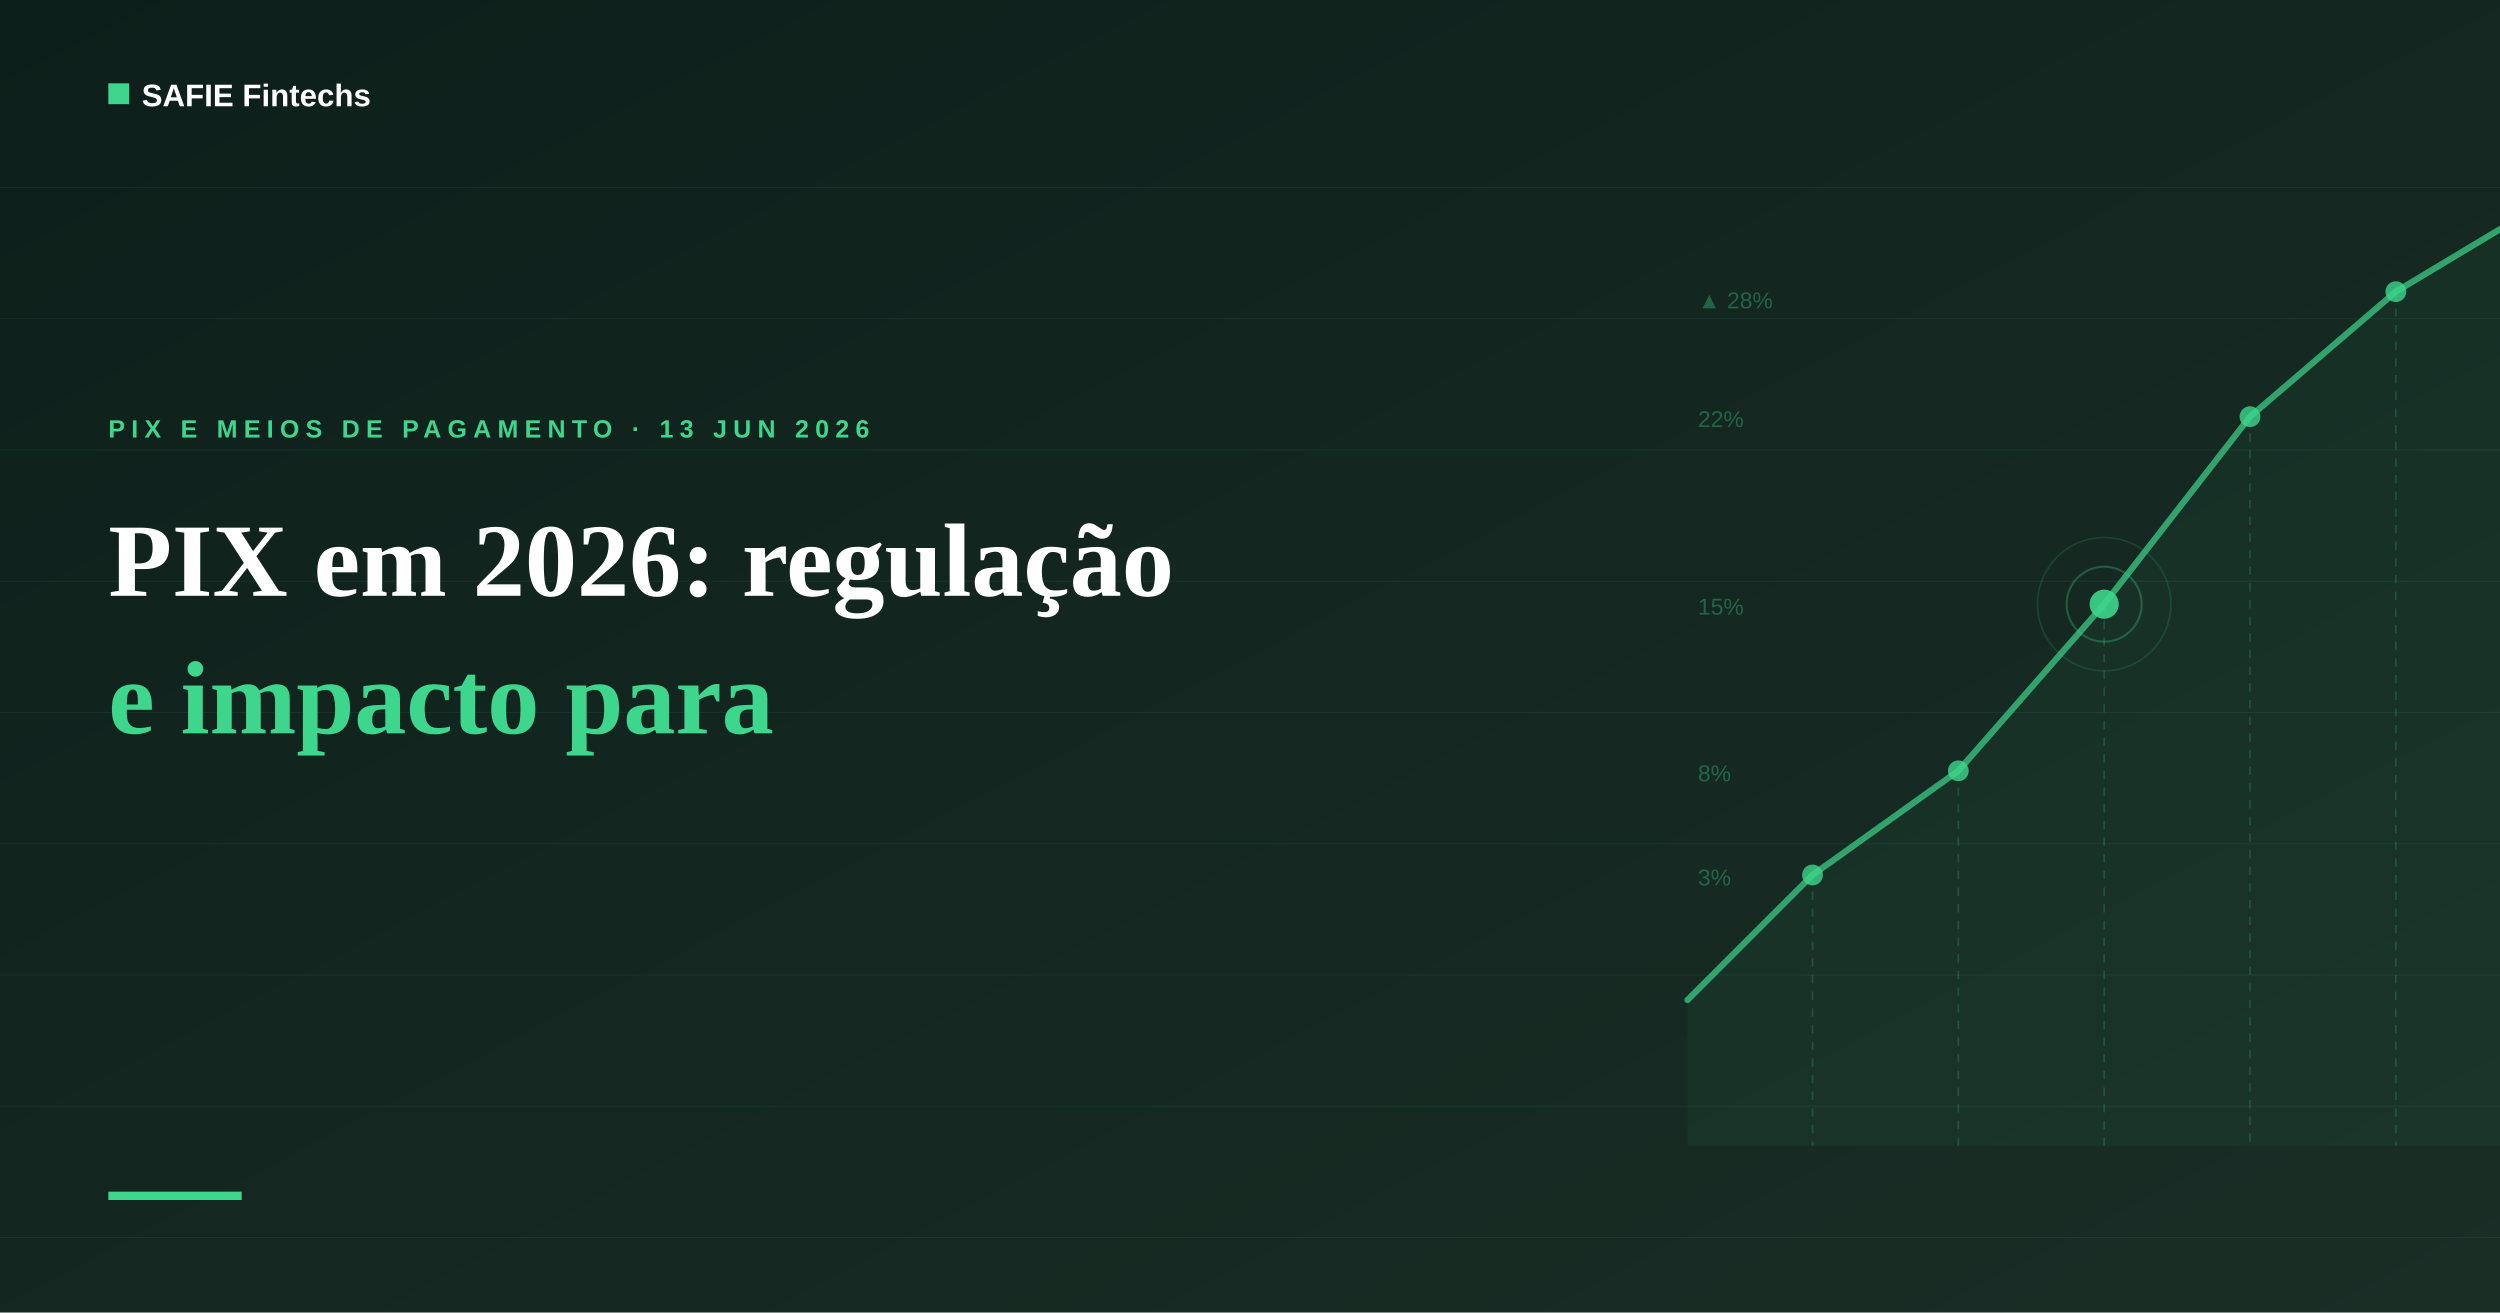
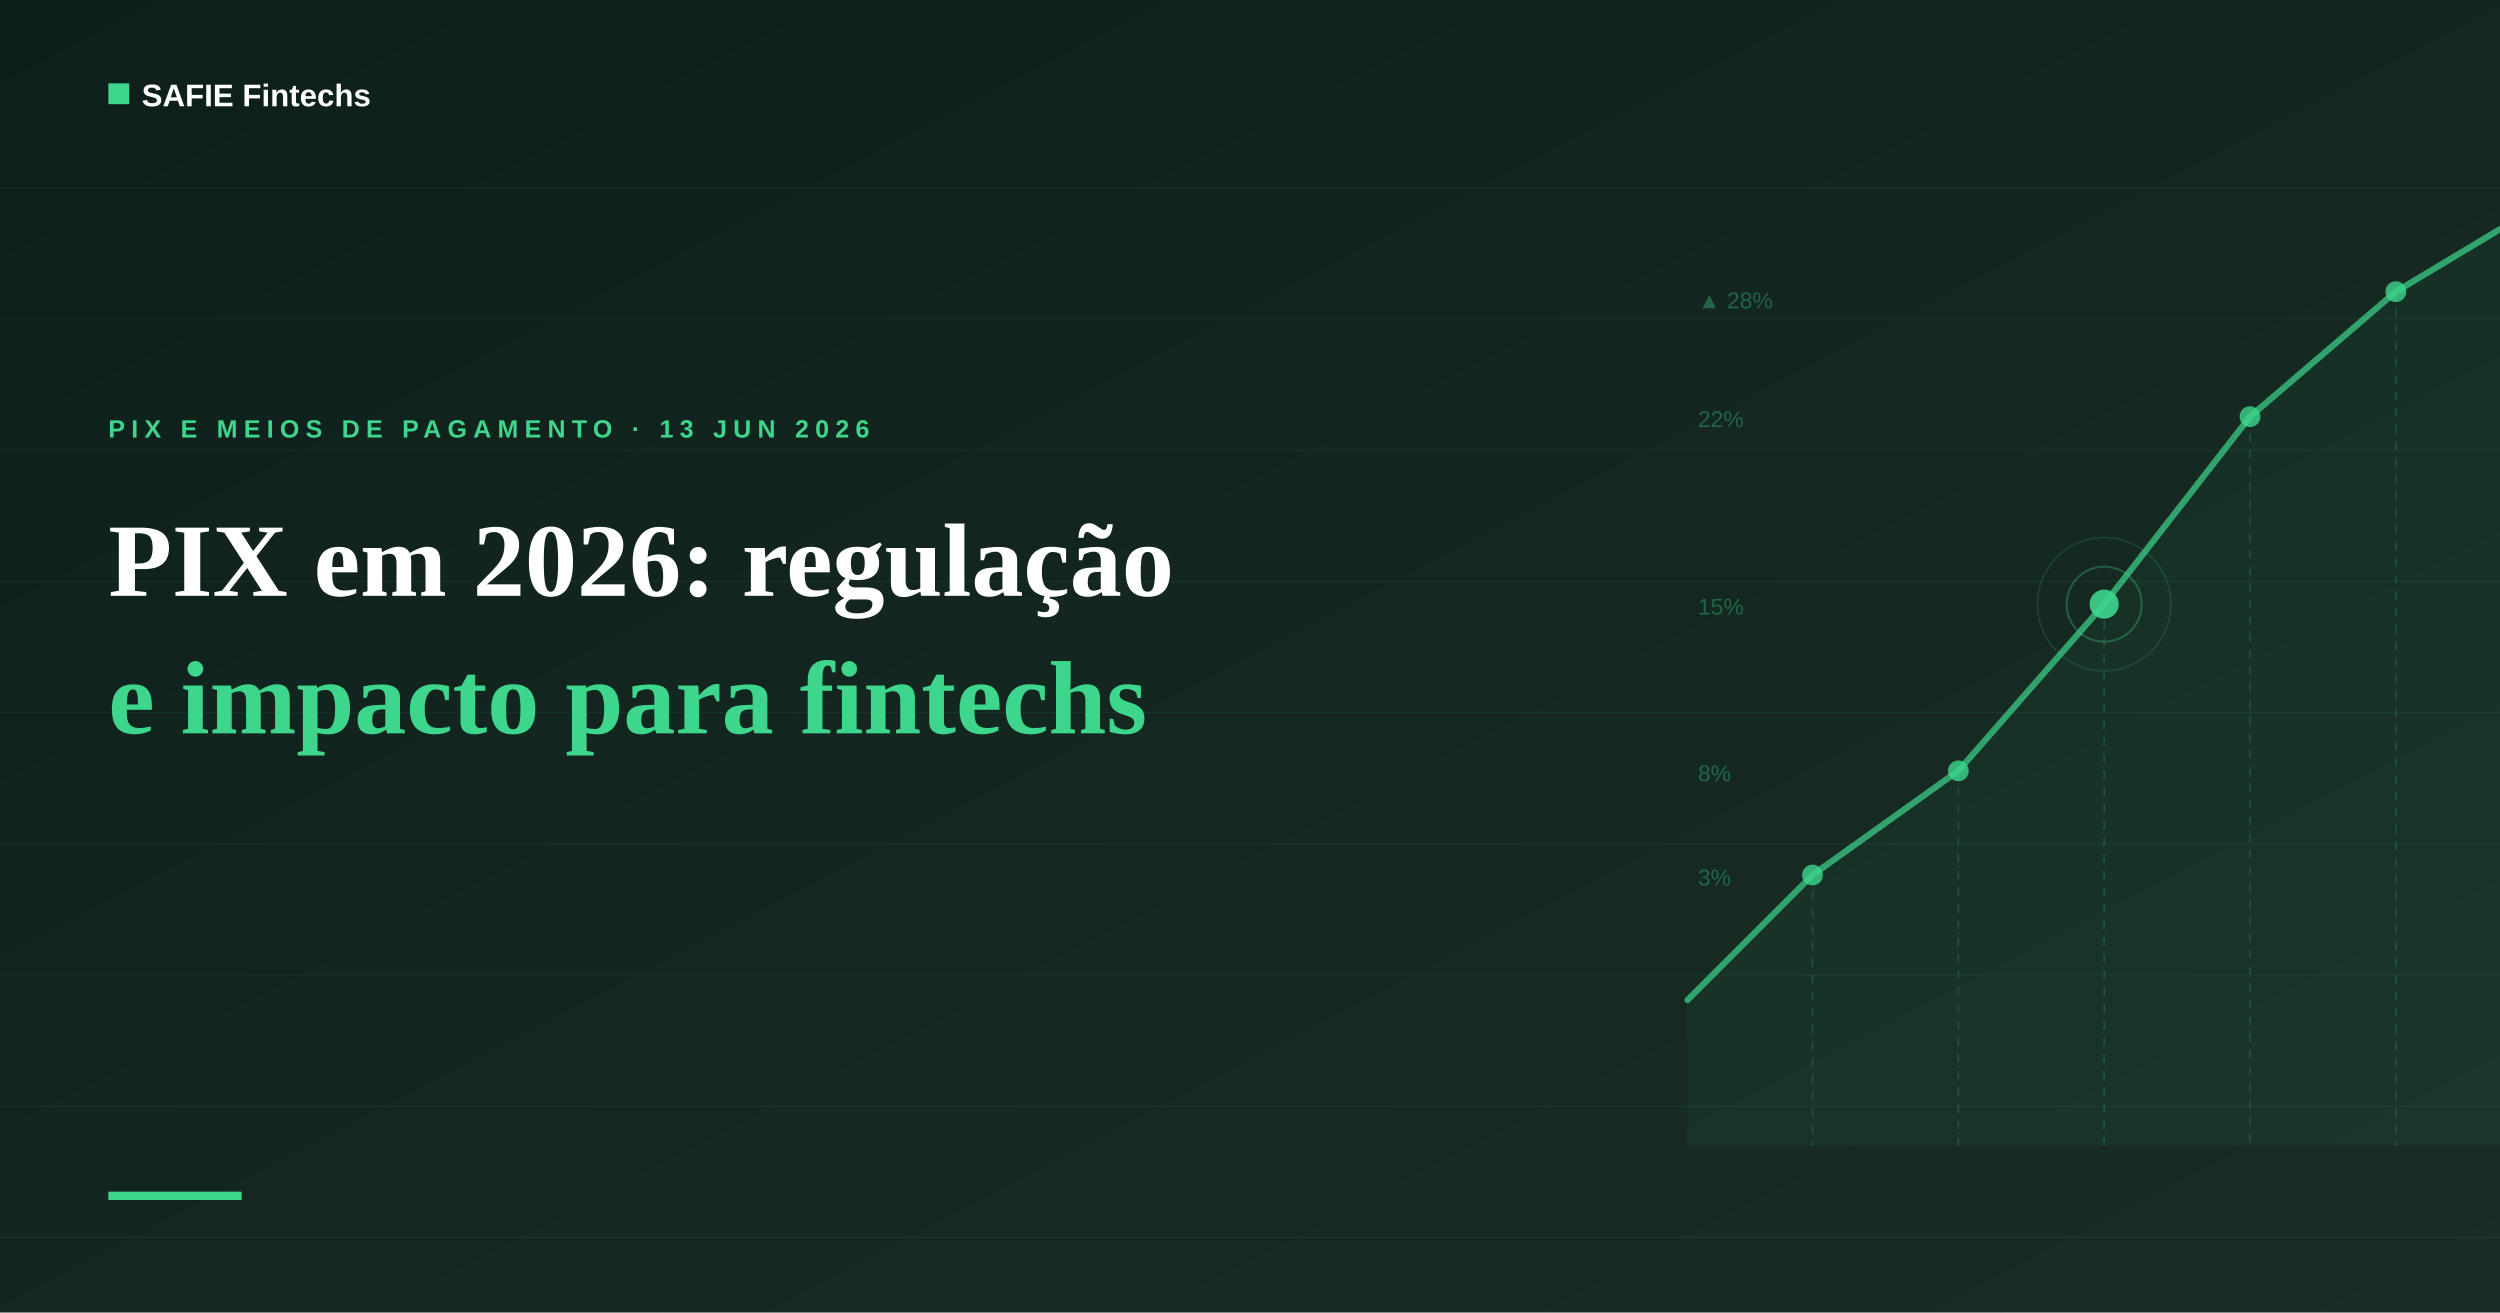
<svg xmlns="http://www.w3.org/2000/svg" viewBox="0 0 1200 630" width="1200" height="630">
  <defs>
    <linearGradient id="bg-grad" x1="0%" y1="0%" x2="100%" y2="100%">
      <stop offset="0%" stop-color="#0d1f1a" />
      <stop offset="100%" stop-color="#1a2e26" />
    </linearGradient>
  </defs>
  <rect width="1200" height="630" fill="url(#bg-grad)" />
  <g stroke="#3dd68c" stroke-width="0.5" opacity="0.08">
    <line x1="0" y1="90" x2="1200" y2="90" />
    <line x1="0" y1="153" x2="1200" y2="153" />
    <line x1="0" y1="216" x2="1200" y2="216" />
    <line x1="0" y1="279" x2="1200" y2="279" />
    <line x1="0" y1="342" x2="1200" y2="342" />
    <line x1="0" y1="405" x2="1200" y2="405" />
    <line x1="0" y1="468" x2="1200" y2="468" />
    <line x1="0" y1="531" x2="1200" y2="531" />
    <line x1="0" y1="594" x2="1200" y2="594" />
  </g>
  <path d="M 810 480 L 870 420 L 940 370 L 1010 290 L 1080 200 L 1150 140 L 1200 110 L 1200 550 L 810 550 Z" fill="#3dd68c" opacity="0.05" />
  <polyline points="810,480 870,420 940,370 1010,290 1080,200 1150,140 1200,110" fill="none" stroke="#3dd68c" stroke-width="3" stroke-linecap="round" stroke-linejoin="round" opacity="0.7" />
  <circle cx="870" cy="420" r="5" fill="#3dd68c" opacity="0.8" />
  <circle cx="940" cy="370" r="5" fill="#3dd68c" opacity="0.8" />
  <circle cx="1010" cy="290" r="7" fill="#3dd68c" opacity="0.9" />
  <circle cx="1080" cy="200" r="5" fill="#3dd68c" opacity="0.8" />
  <circle cx="1150" cy="140" r="5" fill="#3dd68c" opacity="0.8" />
  <circle cx="1010" cy="290" r="18" fill="none" stroke="#3dd68c" stroke-width="1" opacity="0.3" />
  <circle cx="1010" cy="290" r="32" fill="none" stroke="#3dd68c" stroke-width="0.8" opacity="0.15" />
  <g stroke="#3dd68c" stroke-width="0.8" stroke-dasharray="4,4" opacity="0.2">
    <line x1="870" y1="420" x2="870" y2="550" />
    <line x1="940" y1="370" x2="940" y2="550" />
    <line x1="1010" y1="290" x2="1010" y2="550" />
    <line x1="1080" y1="200" x2="1080" y2="550" />
    <line x1="1150" y1="140" x2="1150" y2="550" />
  </g>
  <g fill="#3dd68c" font-family="'DM Sans', Arial, sans-serif" font-size="11" opacity="0.35">
    <text x="815" y="148">▲ 28%</text>
    <text x="815" y="205">22%</text>
    <text x="815" y="295">15%</text>
    <text x="815" y="375">8%</text>
    <text x="815" y="425">3%</text>
  </g>
  <rect x="52" y="40" width="10" height="10" fill="#3dd68c" />
  <text x="68" y="51" fill="#ffffff" font-family="'DM Sans', Arial, sans-serif" font-size="15" font-weight="600">SAFIE Fintechs</text>
  <text x="52" y="210" fill="#3dd68c" font-family="'DM Sans', Arial, sans-serif" font-size="12" font-weight="600" letter-spacing="3">PIX E MEIOS DE PAGAMENTO · 13 JUN 2026</text>
  <text x="52" y="286" fill="#ffffff" font-family="Georgia, 'Times New Roman', serif" font-size="50" font-weight="700">PIX em 2026: regulação</text>
-   <text x="52" y="352" fill="#3dd68c" font-family="Georgia, 'Times New Roman', serif" font-size="50" font-weight="700">e impacto para</text>
+   <text x="52" y="352" fill="#3dd68c" font-family="Georgia, 'Times New Roman', serif" font-size="50" font-weight="700">e impacto para fintechs</text>
  <text x="52" y="418" fill="#3dd68c" font-family="Georgia, 'Times New Roman', serif" font-size="50" font-weight="700" />
  <rect x="52" y="572" width="64" height="4" fill="#3dd68c" />
</svg>
